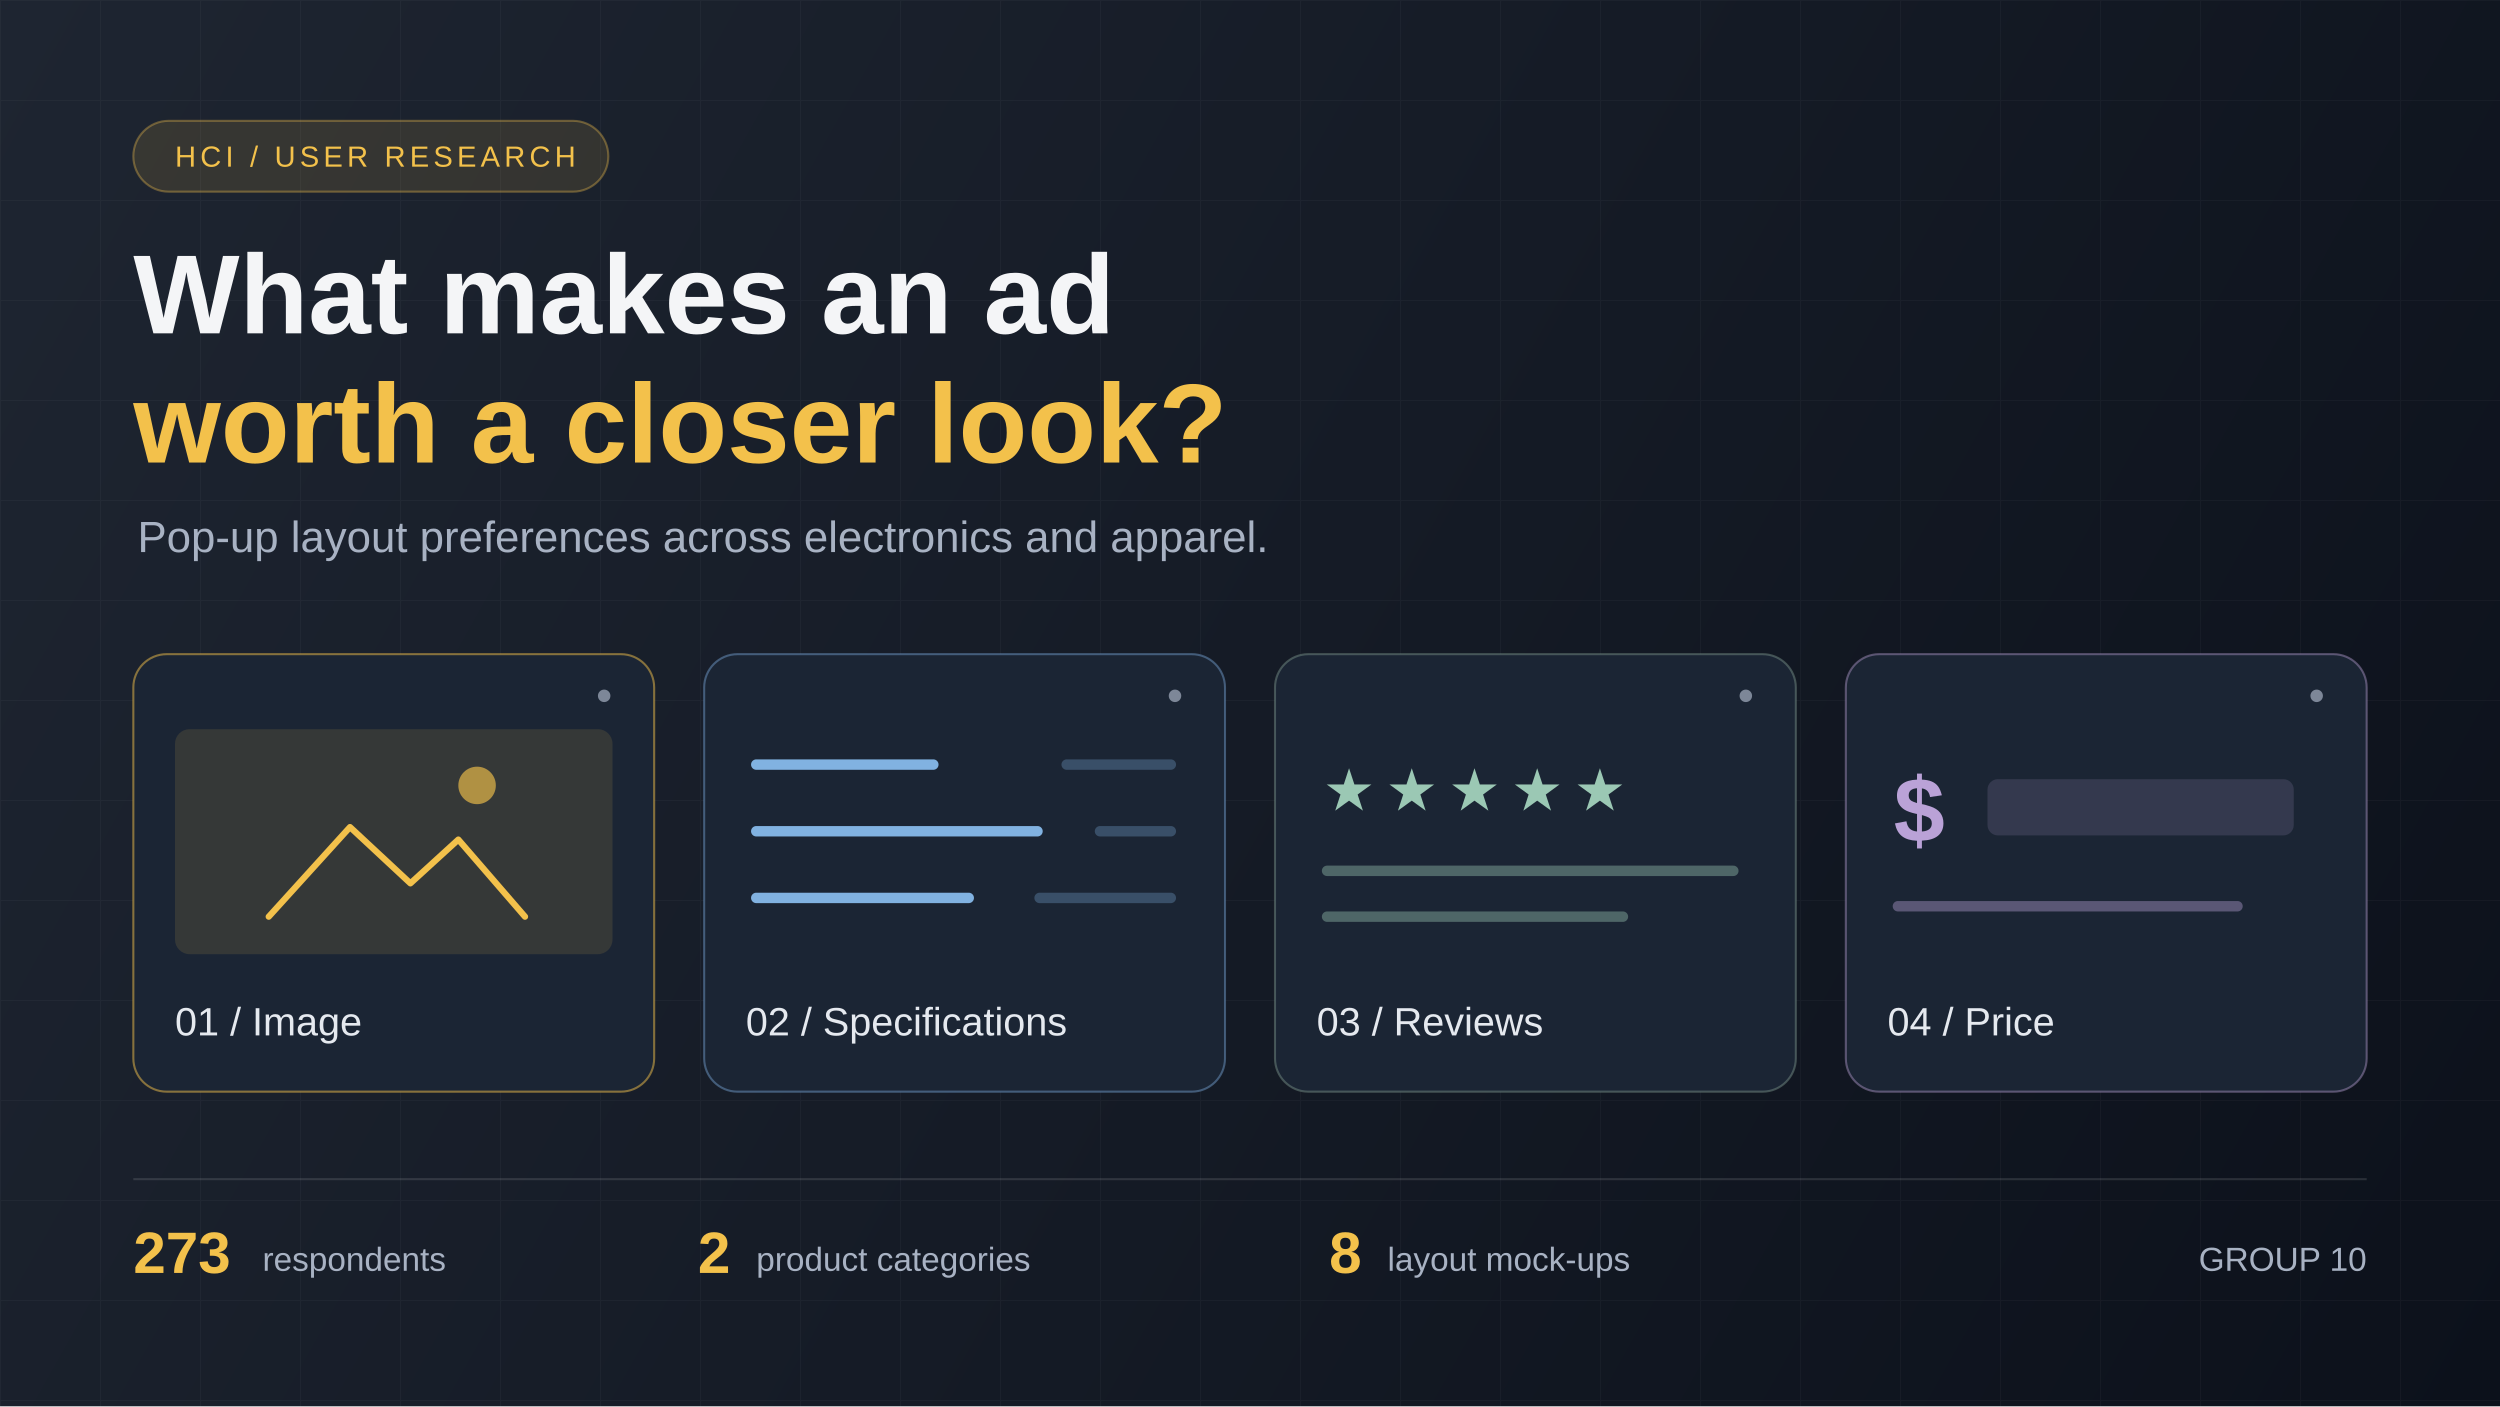
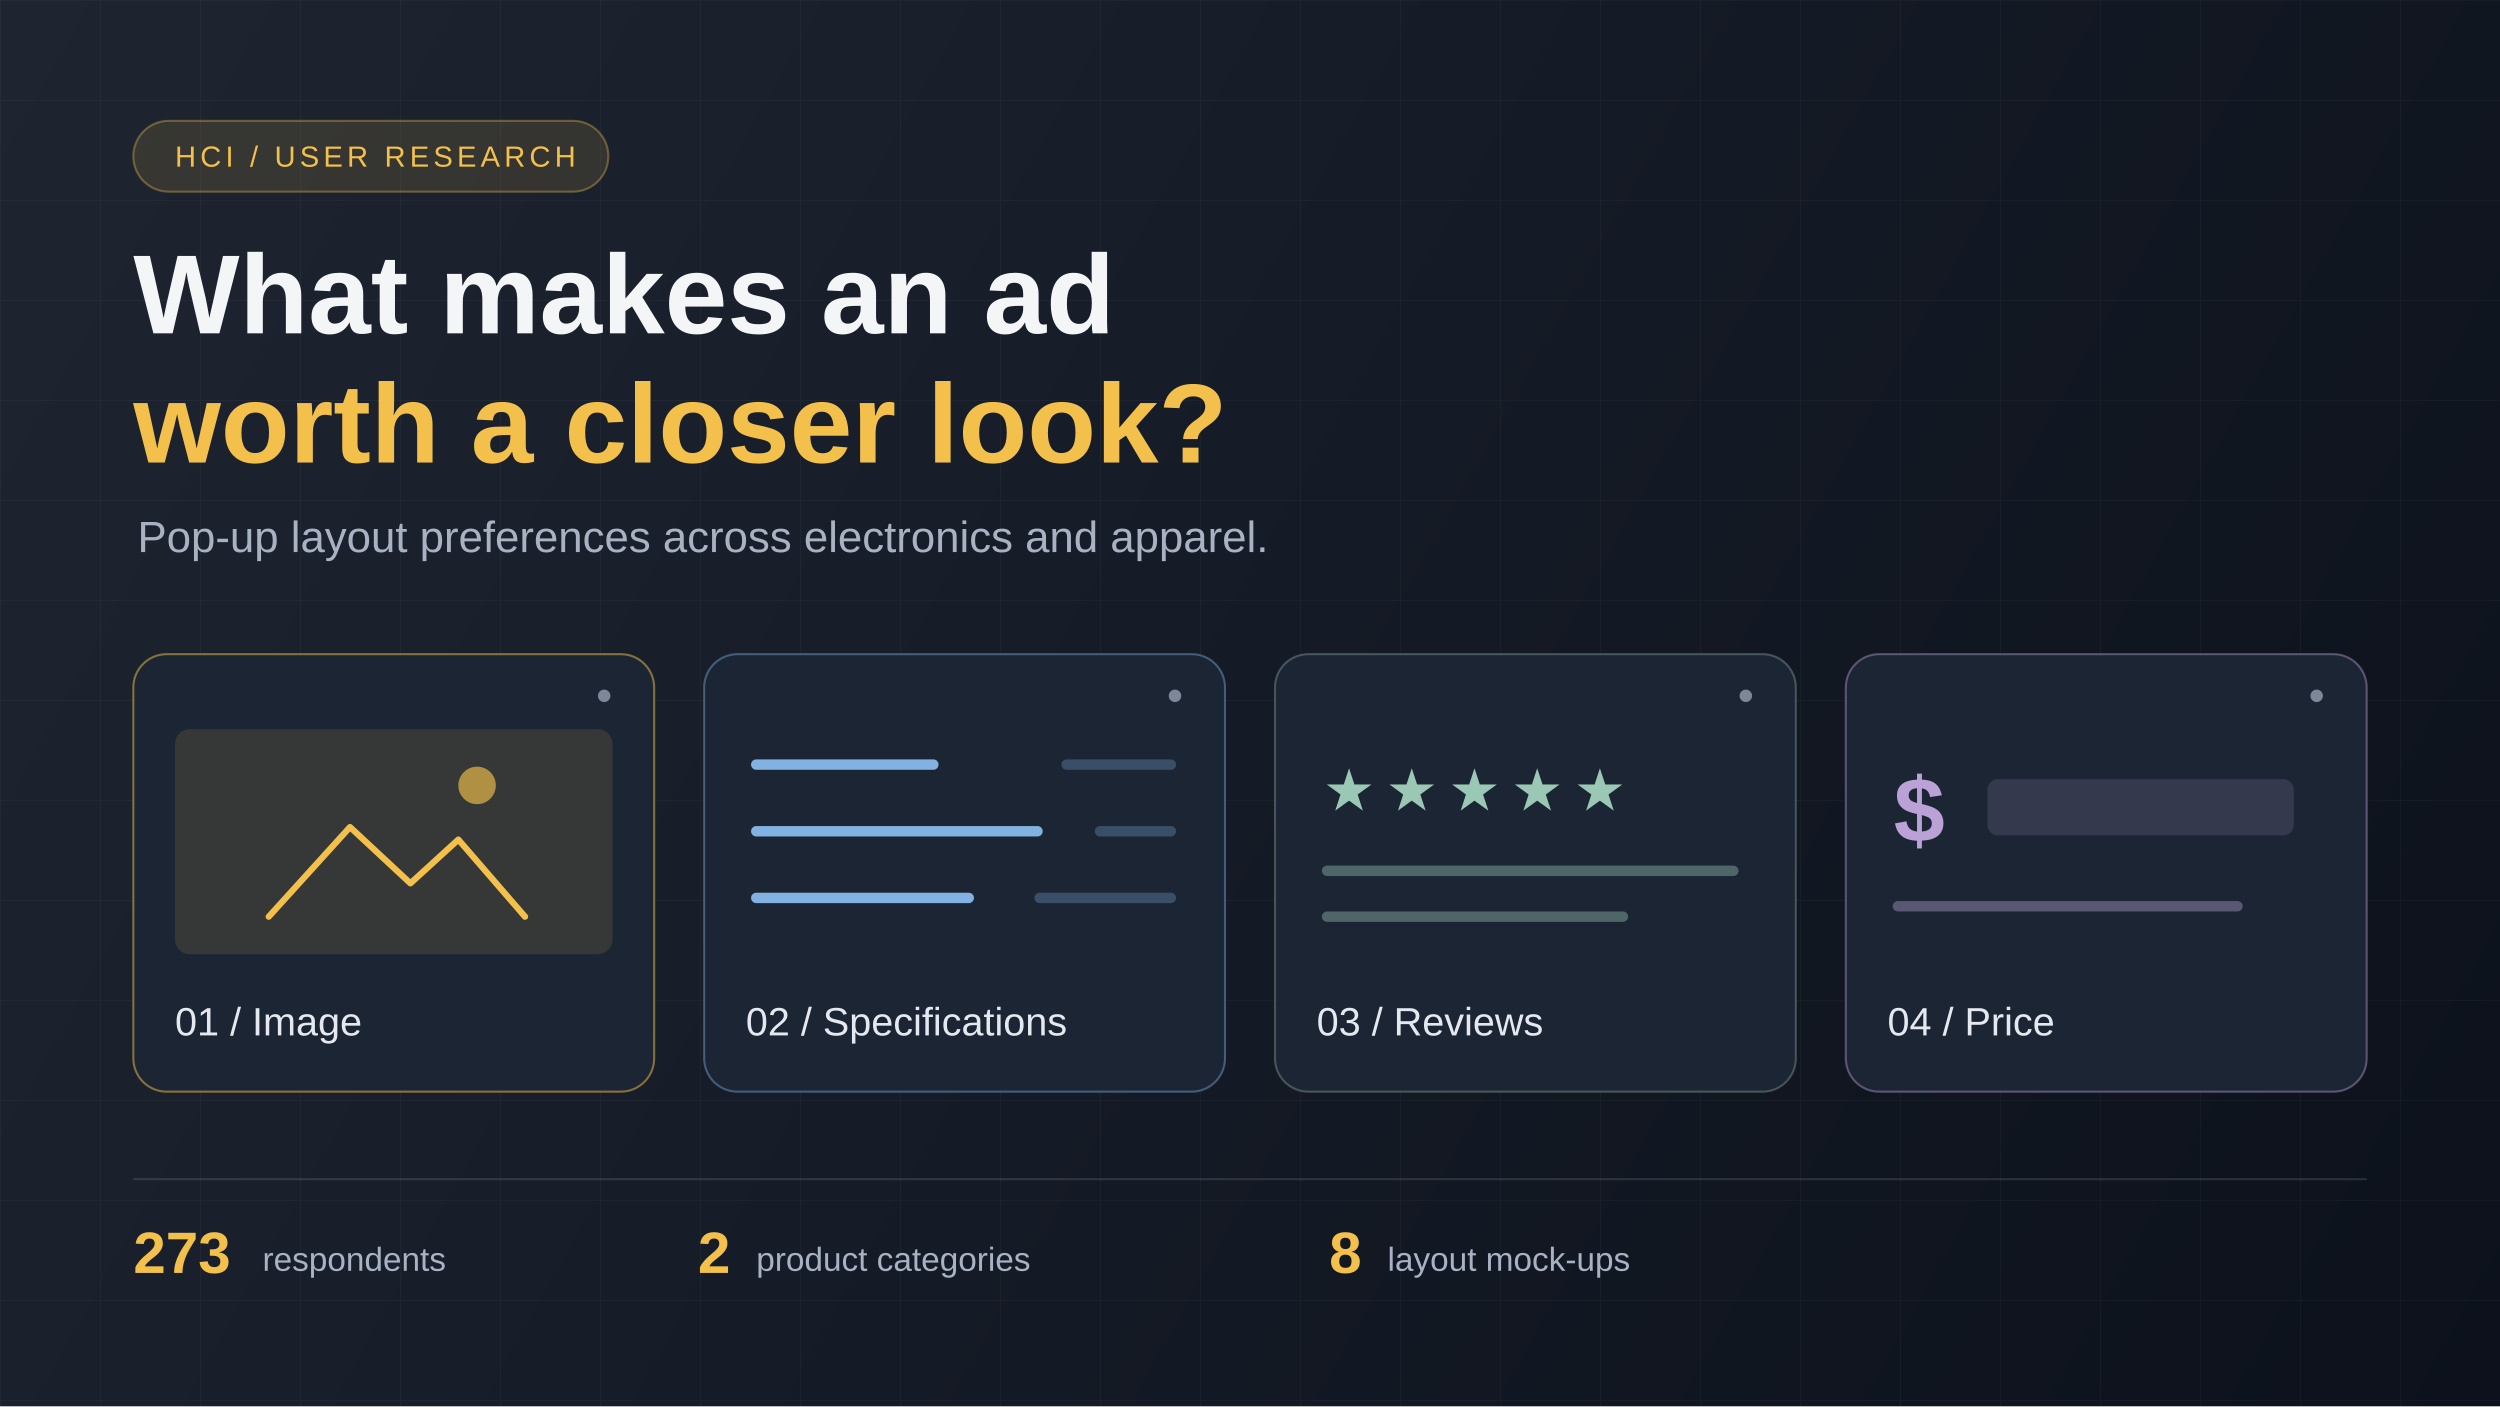
<svg xmlns="http://www.w3.org/2000/svg" width="1200" height="675" viewBox="0 0 1200 675" fill="none">
  <defs>
    <linearGradient id="bg" x1="0" y1="0" x2="1200" y2="675" gradientUnits="userSpaceOnUse">
      <stop stop-color="#1e2531" />
      <stop offset="1" stop-color="#0c111b" />
    </linearGradient>
    <pattern id="grid" width="48" height="48" patternUnits="userSpaceOnUse">
      <path d="M48 0H0V48" stroke="#ffffff" stroke-opacity=".035" />
    </pattern>
  </defs>
  <rect width="1200" height="675" fill="url(#bg)" />
  <rect width="1200" height="675" fill="url(#grid)" />
  <g font-family="Arial, Helvetica, sans-serif">
    <rect x="64" y="58" width="228" height="34" rx="17" fill="#f3c14b" fill-opacity=".12" stroke="#f3c14b" stroke-opacity=".35" />
    <text x="84" y="80" fill="#f3c14b" font-size="14" letter-spacing="2">HCI / USER RESEARCH</text>
    <text x="64" y="160" fill="#f4f5f7" font-size="54" font-weight="700">What makes an ad</text>
    <text x="64" y="222" fill="#f3c14b" font-size="54" font-weight="700">worth a closer look?</text>
    <text x="66" y="265" fill="#a8b2c3" font-size="21">Pop-up layout preferences across electronics and apparel.</text>
    <g transform="translate(64 314)">
      <rect width="250" height="210" rx="16" fill="#1b2534" stroke="#f3c14b" stroke-opacity=".5" />
      <circle cx="226" cy="20" r="3" fill="#7d8798" />
      <rect x="20" y="36" width="210" height="108" rx="7" fill="#f3c14b" fill-opacity=".12" />
      <path d="m65 126 39-43 29 27 23-21 32 37" stroke="#f3c14b" stroke-width="3" stroke-linecap="round" stroke-linejoin="round" />
      <circle cx="165" cy="63" r="9" fill="#f3c14b" fill-opacity=".65" />
      <text x="20" y="183" fill="#e5e9ef" font-size="19">01 / Image</text>
    </g>
    <g transform="translate(338 314)">
      <rect width="250" height="210" rx="16" fill="#1b2534" stroke="#6e99c7" stroke-opacity=".5" />
      <circle cx="226" cy="20" r="3" fill="#7d8798" />
      <g stroke="#81b2e1" stroke-width="5" stroke-linecap="round">
        <path d="M25 53h85M25 85h135M25 117h102" />
      </g>
      <g stroke="#81b2e1" stroke-opacity=".3" stroke-width="5" stroke-linecap="round">
        <path d="M174 53h50M190 85h34M161 117h63" />
      </g>
      <text x="20" y="183" fill="#e5e9ef" font-size="19">02 / Specifications</text>
    </g>
    <g transform="translate(612 314)">
      <rect width="250" height="210" rx="16" fill="#1b2534" stroke="#758c84" stroke-opacity=".5" />
      <circle cx="226" cy="20" r="3" fill="#7d8798" />
      <text x="23" y="75" fill="#9bc8b4" font-size="28" letter-spacing="5">★★★★★</text>
      <path d="M25 104h195M25 126h142" stroke="#9bc8b4" stroke-opacity=".4" stroke-width="5" stroke-linecap="round" />
      <text x="20" y="183" fill="#e5e9ef" font-size="19">03 / Reviews</text>
    </g>
    <g transform="translate(886 314)">
      <rect width="250" height="210" rx="16" fill="#1b2534" stroke="#a18dba" stroke-opacity=".5" />
      <circle cx="226" cy="20" r="3" fill="#7d8798" />
      <text x="23" y="90" fill="#baa2d7" font-size="44" font-weight="700">$</text>
      <rect x="68" y="60" width="147" height="27" rx="5" fill="#baa2d7" fill-opacity=".16" />
      <path d="M25 121h163" stroke="#baa2d7" stroke-opacity=".4" stroke-width="5" stroke-linecap="round" />
      <text x="20" y="183" fill="#e5e9ef" font-size="19">04 / Price</text>
    </g>
    <path d="M64 566h1072" stroke="#ffffff" stroke-opacity=".12" />
    <text x="64" y="611" fill="#f3c14b" font-size="28" font-weight="700">273</text>
    <text x="126" y="610" fill="#a8b2c3" font-size="16">respondents</text>
    <text x="335" y="611" fill="#f3c14b" font-size="28" font-weight="700">2</text>
    <text x="363" y="610" fill="#a8b2c3" font-size="16">product categories</text>
    <text x="638" y="611" fill="#f3c14b" font-size="28" font-weight="700">8</text>
    <text x="666" y="610" fill="#a8b2c3" font-size="16">layout mock-ups</text>
-     <text x="1136" y="610" fill="#a8b2c3" font-size="16" text-anchor="end">GROUP 10</text>
  </g>
</svg>
